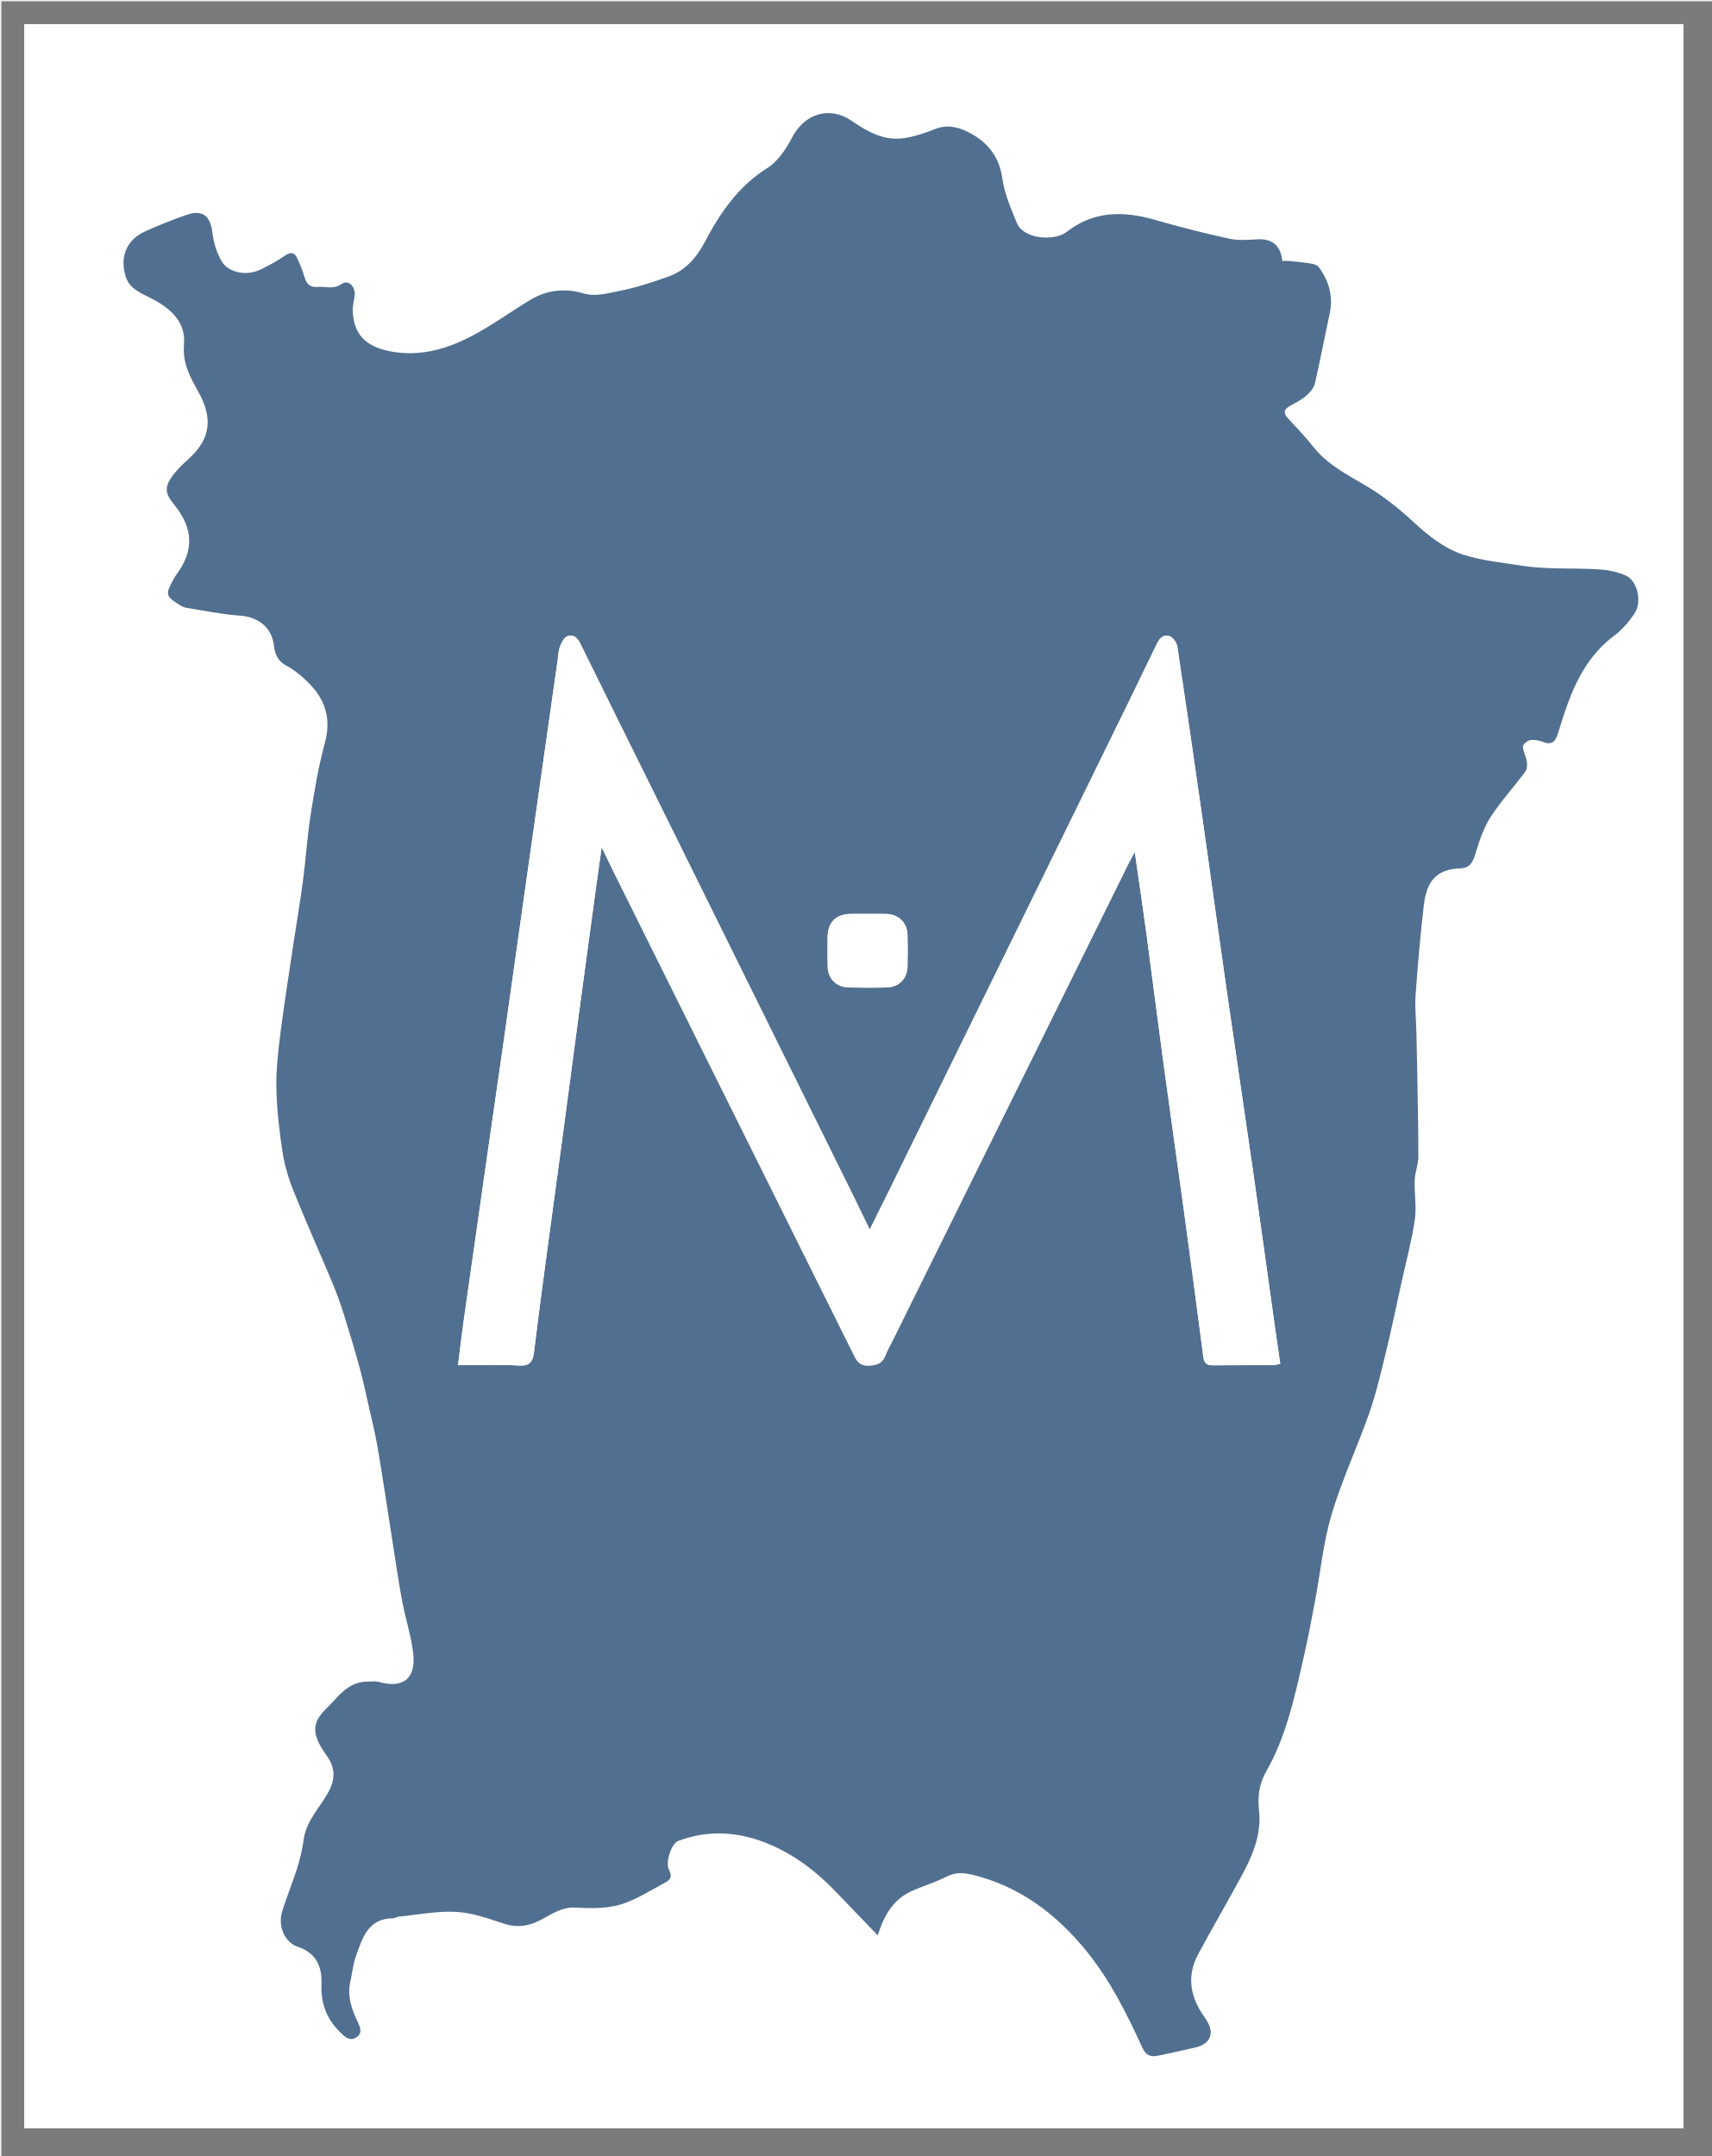
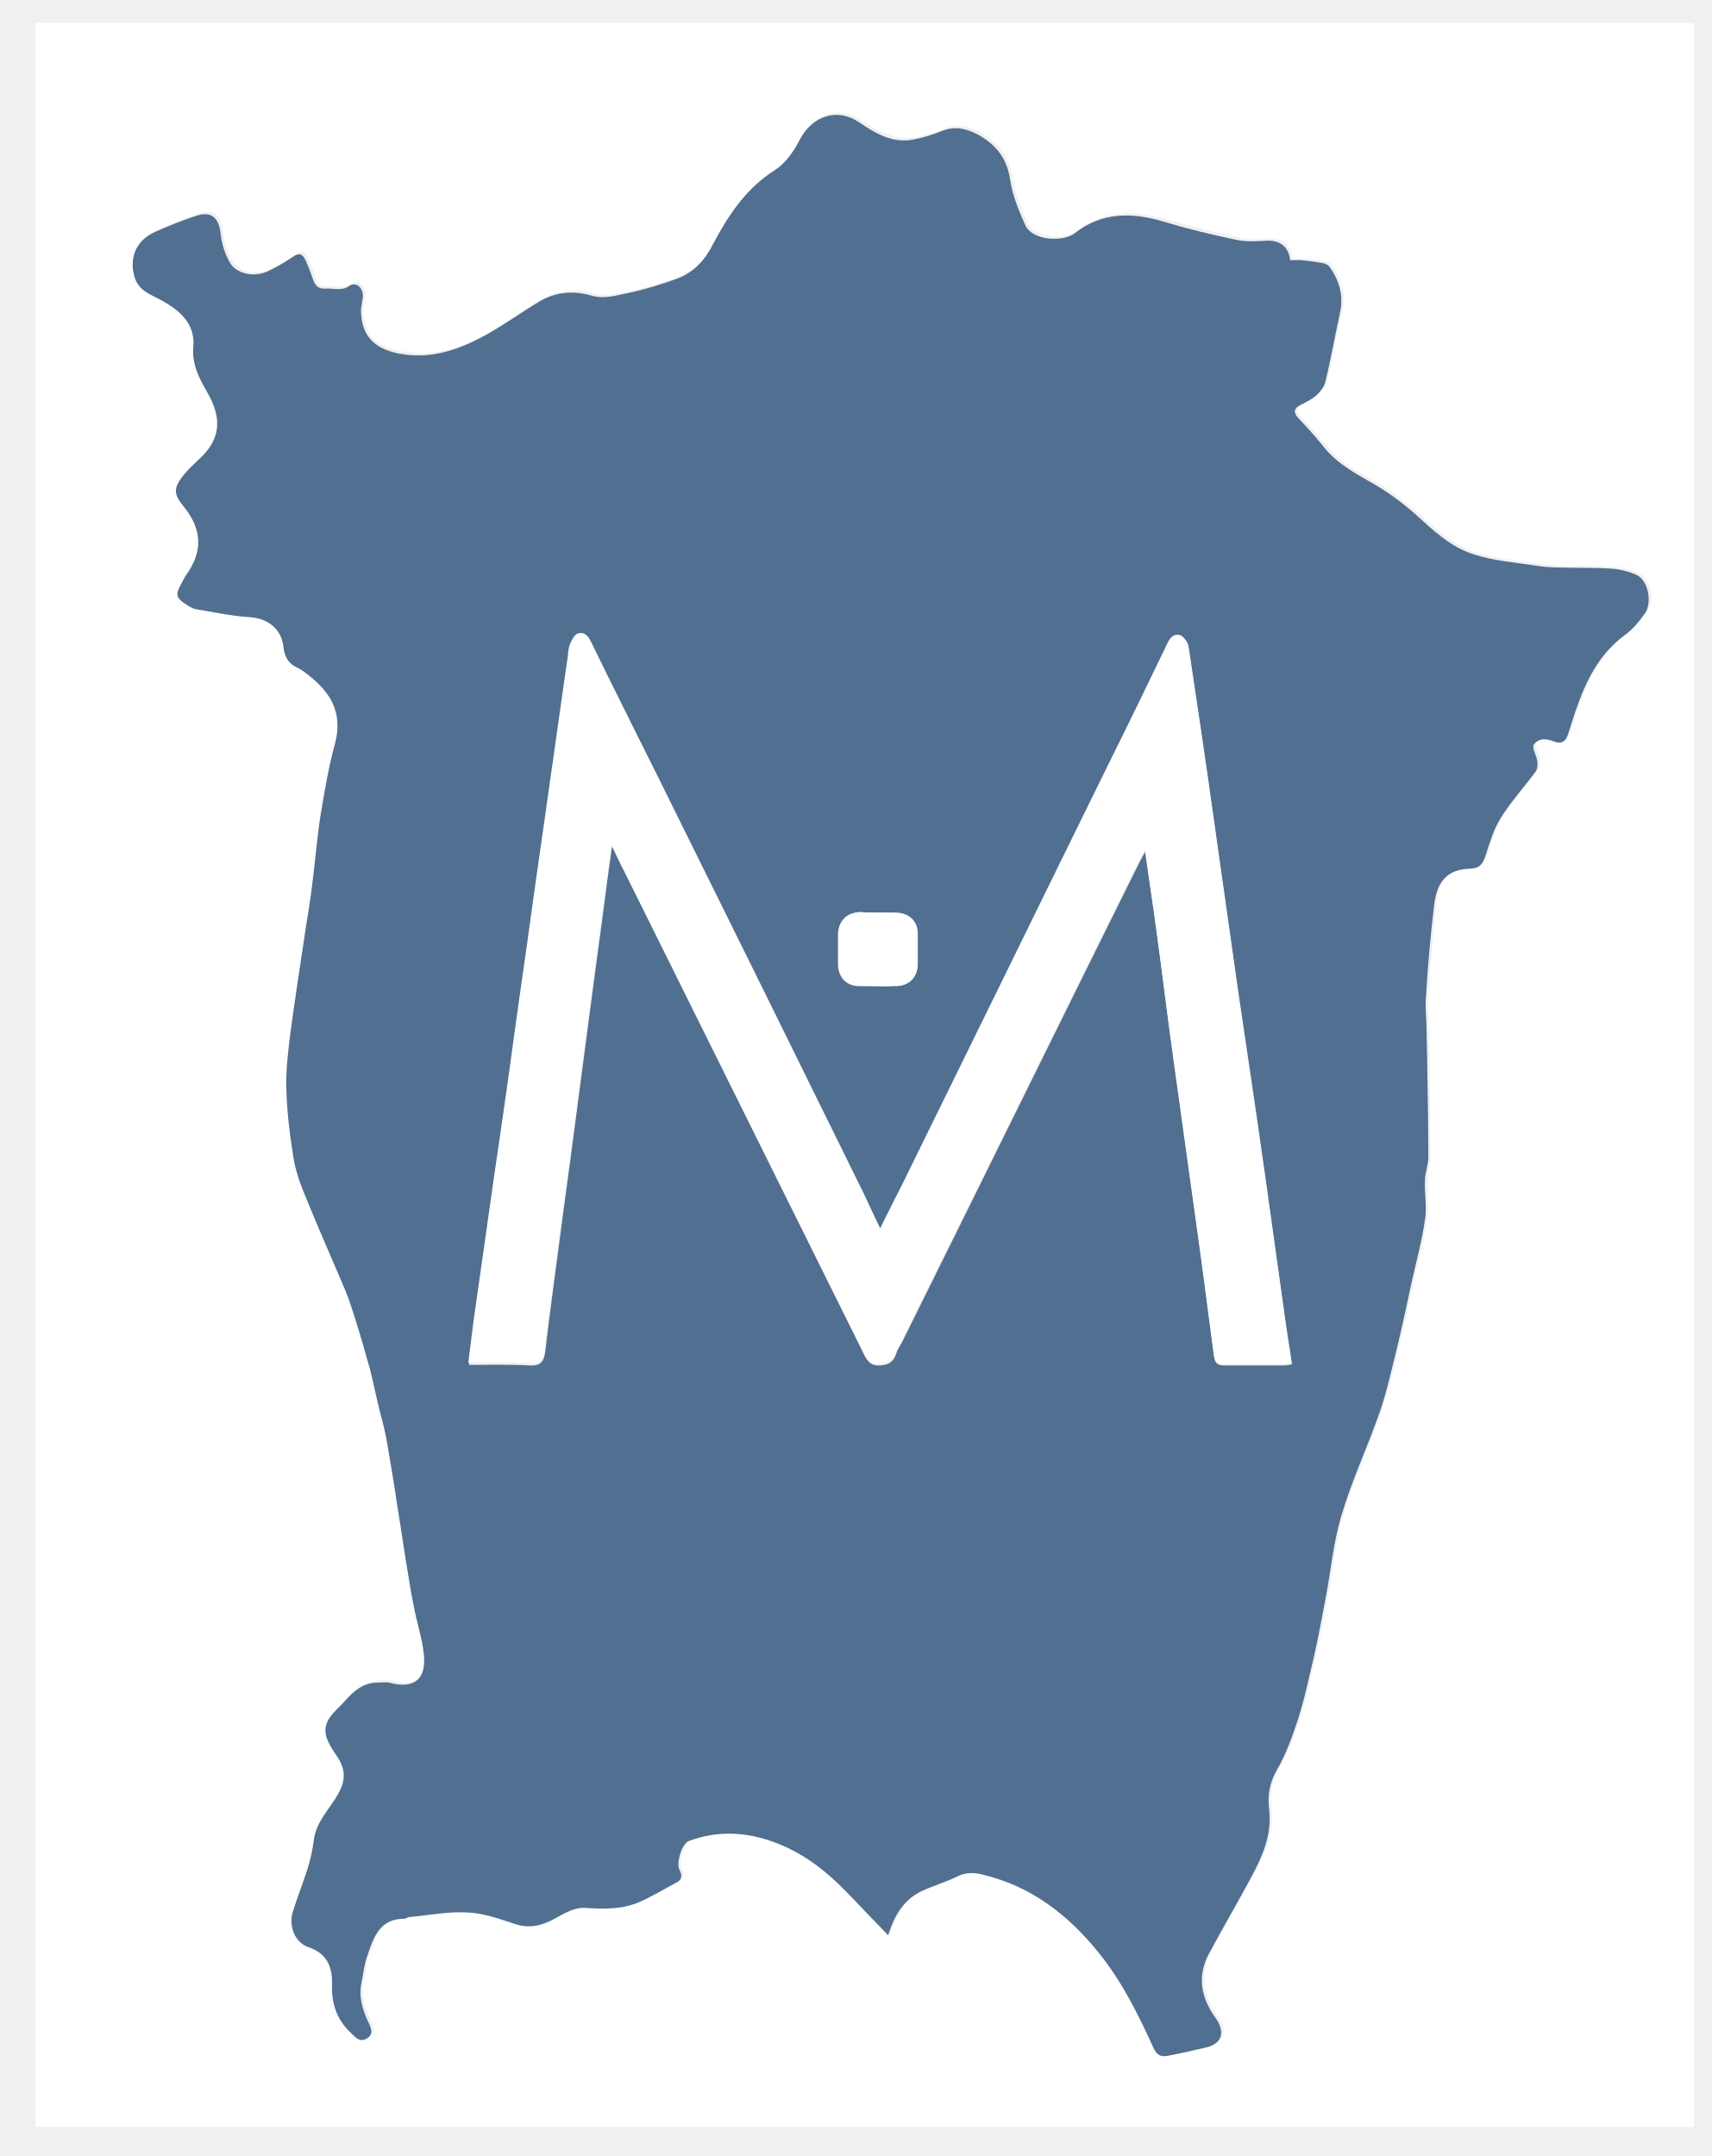
- <svg xmlns="http://www.w3.org/2000/svg" version="1.1" id="Layer_1" x="0px" y="0px" width="300px" height="377.977px" viewBox="147.64 231.957 300 377.977" enable-background="new 147.64 231.957 300 377.977" xml:space="preserve">
+ <svg xmlns="http://www.w3.org/2000/svg" version="1.1" id="Layer_1" x="0px" y="0px" viewBox="0 -89 300 378" style="enable-background:new 0 -89 300 378;" xml:space="preserve">
+   <style type="text/css">
+ 	.st0{display:none;fill:#7B7B7B;}
+ 	.st1{fill:#FFFFFF;}
+ 	.st2{fill:#516F90;}
+ </style>
  <g>
-     <path fill="#7B7B7B" d="M147.885,610.153c0-125.967,0-251.98,0-377.977c100.01,0,200.005,0,300,0c0,125.977,0,251.94,0,377.977   C347.881,610.153,247.875,610.153,147.885,610.153z M442.745,236.193c-96.984,0-193.857,0-290.843,0c0,123,0,245.893,0,368.896   c96.982,0,193.854,0,290.843,0C442.745,482.089,442.745,359.198,442.745,236.193z" />
-     <path fill="#FFFFFF" d="M442.745,236.193c0,123.006,0,245.896,0,368.896c-96.989,0-193.863,0-290.843,0   c0-123.003,0-245.896,0-368.896C248.888,236.193,345.761,236.193,442.745,236.193z M372.417,277.711   c0.011,0.117,0.001-0.106-0.029-0.325c-0.336-2.428-1.775-3.567-4.198-3.47c-1.651,0.066-3.37,0.258-4.955-0.088   c-4.427-0.966-8.83-2.069-13.18-3.33c-5.512-1.599-10.732-1.558-15.446,2.144c-2.045,1.607-7.5,1.302-8.682-1.539   c-1.055-2.538-2.191-5.154-2.565-7.836c-0.498-3.607-2.344-6.082-5.261-7.753c-1.928-1.107-4.113-1.879-6.514-0.933   c-1.746,0.69-3.568,1.319-5.412,1.597c-3.515,0.532-6.42-1.087-9.213-3.018c-3.908-2.699-8.325-1.255-10.489,2.958   c-1.032,2.013-2.497,4.163-4.345,5.329c-5.085,3.207-8.249,7.845-10.932,12.956c-1.458,2.777-3.431,5.009-6.413,6.063   c-2.815,0.996-5.68,1.957-8.601,2.51c-2.049,0.389-4.073,1.073-6.375,0.395c-3.047-0.898-6.248-0.584-9.081,1.106   c-3.006,1.794-5.861,3.845-8.897,5.583c-4.98,2.85-10.19,4.676-16.117,3.423c-3.958-0.838-6.053-2.93-6.232-6.952   c-0.041-0.893,0.211-1.798,0.338-2.697c0.221-1.574-1.092-2.918-2.256-2.097c-1.457,1.027-2.808,0.406-4.212,0.529   c-1.434,0.126-1.975-0.564-2.334-1.776c-0.333-1.115-0.775-2.204-1.261-3.26c-0.445-0.967-1.083-1.163-2.067-0.494   c-1.316,0.892-2.721,1.672-4.146,2.385c-2.966,1.485-5.945,0.395-6.938-1.207c-0.922-1.488-1.507-3.334-1.711-5.085   c-0.347-3.011-1.692-4.183-4.539-3.194c-2.491,0.866-4.956,1.835-7.349,2.939c-3.192,1.472-4.35,4.43-3.349,7.779   c0.697,2.337,2.764,2.996,4.586,3.952c3.293,1.73,6.009,4.056,5.667,8.074c-0.274,3.22,1.014,5.598,2.485,8.221   c2.5,4.459,2.354,8.137-1.604,11.744c-0.727,0.664-1.459,1.334-2.107,2.075c-2.536,2.908-2.116,4.017-0.453,6.077   c3.327,4.123,3.458,8.004,0.341,12.216c-0.29,0.393-0.512,0.84-0.749,1.271c-1.129,2.054-1.01,2.564,0.962,3.818   c0.463,0.296,0.967,0.626,1.492,0.711c3.139,0.514,6.274,1.152,9.436,1.378c3.23,0.23,5.624,2.097,5.966,5.306   c0.17,1.603,0.824,2.795,2.285,3.534c0.548,0.277,1.067,0.628,1.552,1.003c3.936,3.031,6.68,6.651,5.075,12.53   c-1.11,4.063-1.813,8.25-2.466,12.417c-0.604,3.857-0.848,7.769-1.356,11.642c-0.477,3.637-1.106,7.253-1.646,10.883   c-0.784,5.26-1.625,10.513-2.295,15.787c-0.406,3.207-0.791,6.454-0.729,9.674c0.074,3.723,0.5,7.46,1.062,11.149   c0.355,2.337,1.037,4.677,1.921,6.876c2.191,5.466,4.606,10.839,6.878,16.272c0.754,1.803,1.414,3.655,1.998,5.52   c0.988,3.149,1.938,6.313,2.801,9.499c0.653,2.41,1.154,4.862,1.709,7.298c0.435,1.911,0.916,3.817,1.256,5.748   c0.615,3.477,1.146,6.97,1.694,10.458c0.567,3.604,1.099,7.216,1.669,10.818c0.363,2.294,0.714,4.594,1.168,6.869   c0.574,2.873,1.482,5.698,1.825,8.593c0.53,4.514-1.773,6.279-6.094,5.049c-0.609-0.173-1.309-0.036-1.968-0.036   c-2.532-0.002-4.281,1.59-5.755,3.266c-1.546,1.757-3.989,3.288-3.199,6.218c0.322,1.185,1.022,2.315,1.751,3.328   c1.57,2.183,1.721,4.112,0.435,6.493c-1.503,2.781-3.93,5.064-4.372,8.429c-0.223,1.69-0.634,3.373-1.144,4.997   c-0.809,2.572-1.865,5.066-2.642,7.645c-0.744,2.472,0.443,5.345,2.802,6.127c3.283,1.091,4.218,3.579,4.112,6.462   c-0.128,3.448,0.89,6.219,3.352,8.563c0.794,0.752,1.525,1.561,2.695,0.864c1.141-0.678,0.798-1.688,0.357-2.606   c-1.107-2.306-1.946-4.639-1.337-7.262c0.329-1.425,0.445-2.919,0.935-4.284c1.156-3.234,2.108-6.771,6.626-6.763   c0.291,0,0.576-0.249,0.874-0.278c3.356-0.329,6.735-1.017,10.066-0.843c2.814,0.148,5.627,1.144,8.343,2.052   c2.641,0.88,4.847,0.36,7.167-0.984c1.554-0.902,3.419-1.894,5.098-1.816c3.202,0.146,6.365,0.274,9.338-0.911   c2.405-0.954,4.645-2.342,6.928-3.591c0.93-0.509,0.932-1.234,0.448-2.181c-0.646-1.262,0.468-4.544,1.6-4.977   c5.243-2.007,10.509-1.668,15.589,0.381c4.611,1.86,8.561,4.834,12.016,8.431c2.408,2.506,4.818,5.009,7.417,7.711   c1.083-3.448,2.672-6.199,5.761-7.667c2.051-0.974,4.285-1.571,6.291-2.616c1.569-0.818,3.095-0.691,4.596-0.322   c8.284,2.024,14.724,6.931,19.978,13.414c4.121,5.085,7.047,10.938,9.752,16.87c0.636,1.396,1.476,1.689,2.744,1.429   c2.145-0.438,4.28-0.932,6.418-1.405c2.95-0.653,3.634-2.736,1.839-5.204c-2.529-3.475-3.347-7.23-1.201-11.202   c2.423-4.486,4.978-8.905,7.426-13.383c2.021-3.696,3.721-7.478,3.229-11.887c-0.269-2.402,0.027-4.628,1.33-6.885   c1.585-2.743,2.756-5.782,3.709-8.82c1.176-3.743,2.002-7.604,2.875-11.436c0.721-3.16,1.32-6.35,1.919-9.533   c0.951-5.051,1.434-10.237,2.893-15.132c1.798-6.044,4.512-11.809,6.602-17.771c1.21-3.452,2.042-7.047,2.909-10.609   c1.009-4.152,1.872-8.337,2.791-12.511c0.791-3.587,1.76-7.149,2.289-10.776c0.326-2.258-0.109-4.615-0.026-6.921   c0.05-1.384,0.643-2.755,0.643-4.131c-0.001-5.554-0.136-11.107-0.228-16.662c-0.03-1.771-0.073-3.543-0.117-5.314   c-0.053-2.138-0.286-4.288-0.134-6.412c0.373-5.237,0.833-10.473,1.434-15.688c0.491-4.25,2.246-6.338,6.363-6.475   c1.727-0.058,2.209-1.031,2.661-2.483c0.678-2.192,1.38-4.475,2.601-6.38c1.817-2.834,4.127-5.348,6.144-8.06   c0.327-0.439,0.384-1.217,0.297-1.797c-0.135-0.903-0.664-1.769-0.687-2.658c-0.01-0.38,0.794-1.034,1.299-1.112   c0.726-0.113,1.567,0.058,2.269,0.337c1.404,0.561,2.085-0.022,2.494-1.282c0.588-1.814,1.134-3.642,1.786-5.431   c1.721-4.694,4.086-8.92,8.237-11.994c1.351-0.999,2.493-2.382,3.455-3.78c1.382-2.005,0.569-5.745-1.461-6.665   c-1.37-0.621-2.938-0.977-4.442-1.085c-2.916-0.21-5.849-0.126-8.771-0.234c-1.644-0.061-3.297-0.163-4.918-0.416   c-3.367-0.525-6.811-0.864-10.053-1.838c-3.625-1.091-6.558-3.489-9.355-6.091c-2.5-2.321-5.258-4.457-8.19-6.19   c-3.237-1.917-6.563-3.589-8.981-6.61c-1.414-1.764-2.966-3.424-4.516-5.076c-0.937-1.001-0.771-1.654,0.39-2.276   c0.961-0.516,1.956-1.033,2.771-1.742c0.651-0.569,1.331-1.358,1.518-2.162c0.947-4.054,1.704-8.152,2.59-12.22   c0.653-3.004-0.116-5.66-1.848-8.086c-0.253-0.354-0.813-0.598-1.269-0.675c-1.293-0.221-2.605-0.337-3.913-0.472   C373.325,277.678,372.945,277.711,372.417,277.711z" />
-     <path fill="#516F90" d="M372.417,277.711c0.527,0,0.908-0.033,1.282,0.005c1.307,0.137,2.62,0.252,3.913,0.472   c0.455,0.077,1.016,0.321,1.269,0.675c1.73,2.426,2.501,5.082,1.847,8.086c-0.885,4.068-1.643,8.167-2.589,12.22   c-0.188,0.804-0.867,1.593-1.518,2.162c-0.814,0.709-1.811,1.226-2.771,1.742c-1.161,0.621-1.327,1.275-0.39,2.276   c1.551,1.652,3.102,3.312,4.516,5.076c2.419,3.021,5.744,4.692,8.981,6.61c2.932,1.733,5.69,3.869,8.19,6.189   c2.799,2.603,5.73,5,9.355,6.091c3.242,0.974,6.686,1.313,10.053,1.838c1.621,0.253,3.274,0.355,4.916,0.416   c2.925,0.108,5.857,0.024,8.772,0.234c1.506,0.108,3.073,0.464,4.444,1.085c2.029,0.919,2.842,4.66,1.46,6.665   c-0.963,1.397-2.104,2.781-3.455,3.779c-4.153,3.074-6.519,7.3-8.237,11.994c-0.652,1.789-1.198,3.617-1.786,5.431   c-0.408,1.26-1.09,1.843-2.494,1.282c-0.701-0.279-1.543-0.45-2.269-0.337c-0.504,0.078-1.308,0.733-1.299,1.112   c0.021,0.89,0.552,1.755,0.687,2.658c0.087,0.581,0.03,1.357-0.297,1.797c-2.018,2.71-4.327,5.226-6.144,8.06   c-1.221,1.905-1.923,4.188-2.601,6.38c-0.451,1.453-0.935,2.425-2.661,2.483c-4.118,0.138-5.873,2.226-6.363,6.476   c-0.602,5.216-1.06,10.45-1.434,15.688c-0.152,2.122,0.081,4.273,0.134,6.412c0.044,1.77,0.087,3.542,0.117,5.314   c0.092,5.554,0.227,11.109,0.228,16.661c0,1.378-0.593,2.749-0.643,4.133c-0.083,2.306,0.354,4.663,0.025,6.921   c-0.53,3.625-1.498,7.188-2.288,10.776c-0.919,4.17-1.781,8.358-2.791,12.509c-0.867,3.563-1.699,7.157-2.909,10.609   c-2.089,5.965-4.804,11.727-6.603,17.771c-1.458,4.896-1.941,10.081-2.892,15.134c-0.599,3.184-1.198,6.373-1.919,9.531   c-0.873,3.831-1.698,7.69-2.875,11.438c-0.954,3.036-2.124,6.075-3.709,8.82c-1.303,2.257-1.599,4.482-1.33,6.883   c0.492,4.408-1.208,8.189-3.229,11.889c-2.448,4.478-5.002,8.895-7.425,13.383c-2.146,3.972-1.328,7.726,1.201,11.202   c1.795,2.466,1.111,4.551-1.839,5.202c-2.138,0.474-4.273,0.967-6.418,1.405c-1.268,0.261-2.108-0.031-2.744-1.427   c-2.705-5.933-5.631-11.785-9.752-16.872c-5.254-6.481-11.694-11.39-19.978-13.414c-1.501-0.367-3.025-0.494-4.596,0.322   c-2.006,1.047-4.24,1.645-6.291,2.616c-3.09,1.47-4.679,4.219-5.761,7.667c-2.599-2.7-5.009-5.203-7.417-7.711   c-3.454-3.597-7.404-6.568-12.015-8.431c-5.081-2.049-10.347-2.386-15.589-0.381c-1.132,0.435-2.246,3.713-1.6,4.979   c0.484,0.946,0.483,1.672-0.448,2.181c-2.284,1.249-4.522,2.635-6.928,3.591c-2.973,1.184-6.136,1.055-9.338,0.908   c-1.679-0.074-3.544,0.915-5.099,1.817c-2.319,1.347-4.526,1.866-7.167,0.984c-2.716-0.908-5.529-1.903-8.343-2.05   c-3.331-0.176-6.709,0.512-10.066,0.843c-0.299,0.027-0.583,0.278-0.874,0.278c-4.518-0.008-5.47,3.528-6.626,6.763   c-0.489,1.363-0.605,2.859-0.934,4.284c-0.607,2.623,0.231,4.956,1.337,7.26c0.441,0.921,0.784,1.929-0.357,2.608   c-1.17,0.696-1.901-0.112-2.695-0.866c-2.462-2.344-3.479-5.112-3.352-8.563c0.106-2.883-0.829-5.371-4.112-6.46   c-2.357-0.784-3.544-3.655-2.802-6.129c0.777-2.578,1.833-5.072,2.642-7.643c0.51-1.626,0.921-3.309,1.144-4.999   c0.442-3.362,2.869-5.647,4.372-8.429c1.286-2.379,1.135-4.311-0.435-6.491c-0.729-1.013-1.43-2.146-1.751-3.328   c-0.79-2.93,1.652-4.463,3.199-6.22c1.475-1.674,3.224-3.268,5.755-3.264c0.659,0,1.358-0.137,1.968,0.036   c4.319,1.229,6.623-0.535,6.094-5.049c-0.342-2.896-1.25-5.72-1.824-8.595c-0.454-2.275-0.806-4.573-1.168-6.867   c-0.57-3.604-1.102-7.214-1.669-10.82c-0.548-3.488-1.08-6.981-1.694-10.458c-0.34-1.929-0.821-3.835-1.256-5.748   c-0.556-2.436-1.056-4.888-1.709-7.298c-0.862-3.186-1.813-6.35-2.801-9.497c-0.584-1.866-1.244-3.717-1.998-5.52   c-2.272-5.434-4.688-10.807-6.879-16.272c-0.884-2.201-1.566-4.541-1.92-6.878c-0.562-3.689-0.988-7.425-1.062-11.147   c-0.062-3.221,0.324-6.468,0.73-9.675c0.67-5.276,1.511-10.529,2.294-15.787c0.541-3.63,1.169-7.247,1.646-10.884   c0.509-3.873,0.751-7.785,1.356-11.641c0.653-4.168,1.356-8.355,2.466-12.417c1.604-5.878-1.14-9.498-5.076-12.53   c-0.486-0.375-1.003-0.727-1.552-1.003c-1.461-0.74-2.115-1.933-2.286-3.534c-0.342-3.208-2.735-5.075-5.965-5.306   c-3.163-0.226-6.298-0.863-9.437-1.377c-0.524-0.085-1.028-0.417-1.492-0.712c-1.972-1.253-2.093-1.763-0.962-3.817   c0.236-0.431,0.459-0.877,0.749-1.271c3.118-4.212,2.986-8.094-0.341-12.217c-1.662-2.059-2.082-3.168,0.453-6.076   c0.647-0.741,1.38-1.411,2.107-2.075c3.958-3.607,4.103-7.285,1.604-11.744c-1.471-2.625-2.76-5.001-2.485-8.221   c0.342-4.019-2.373-6.344-5.667-8.074c-1.822-0.957-3.89-1.614-4.586-3.952c-1-3.348,0.157-6.307,3.349-7.778   c2.394-1.105,4.858-2.074,7.349-2.939c2.847-0.989,4.192,0.183,4.539,3.193c0.203,1.751,0.79,3.598,1.711,5.085   c0.994,1.603,3.971,2.693,6.937,1.208c1.425-0.713,2.829-1.494,4.146-2.385c0.984-0.667,1.623-0.472,2.067,0.494   c0.486,1.056,0.928,2.146,1.261,3.26c0.361,1.212,0.9,1.902,2.334,1.776c1.404-0.123,2.756,0.499,4.212-0.529   c1.164-0.82,2.477,0.522,2.255,2.097c-0.126,0.898-0.378,1.805-0.337,2.697c0.179,4.022,2.274,6.114,6.232,6.952   c5.928,1.253,11.138-0.573,16.118-3.423c3.037-1.738,5.891-3.788,8.897-5.583c2.833-1.69,6.033-2.006,9.081-1.106   c2.302,0.679,4.326-0.005,6.375-0.394c2.921-0.554,5.787-1.514,8.601-2.51c2.982-1.053,4.955-3.286,6.413-6.063   c2.683-5.111,5.846-9.751,10.932-12.957c1.848-1.166,3.313-3.316,4.345-5.329c2.163-4.214,6.581-5.658,10.489-2.958   c2.793,1.931,5.699,3.55,9.213,3.018c1.845-0.278,3.666-0.908,5.412-1.597c2.4-0.945,4.586-0.173,6.514,0.933   c2.917,1.672,4.763,4.146,5.261,7.753c0.374,2.683,1.511,5.299,2.565,7.837c1.182,2.84,6.637,3.146,8.682,1.539   c4.714-3.701,9.935-3.743,15.447-2.145c4.349,1.26,8.751,2.364,13.179,3.33c1.584,0.346,3.304,0.154,4.956,0.088   c2.421-0.098,3.861,1.042,4.197,3.469C372.418,277.604,372.428,277.828,372.417,277.711z M300.104,447.508   c-1.068-2.193-1.996-4.126-2.946-6.047c-11.979-24.235-23.959-48.469-35.941-72.704c-3.958-8.002-7.94-15.993-11.865-24.012   c-0.522-1.065-1.3-1.658-2.306-1.224c-0.589,0.255-1.003,1.166-1.267,1.867c-0.276,0.731-0.284,1.564-0.395,2.355   c-1.064,7.477-2.127,14.954-3.188,22.432c-1.036,7.293-2.07,14.588-3.102,21.882c-1.039,7.354-2.063,14.709-3.109,22.063   c-1.171,8.21-2.366,16.414-3.541,24.62c-1.208,8.446-2.418,16.896-3.608,25.342c-0.329,2.332-0.588,4.676-0.908,7.222   c3.782,0,7.23-0.146,10.661,0.057c2.029,0.118,2.475-0.764,2.681-2.48c0.714-5.973,1.523-11.938,2.321-17.899   c0.935-6.999,1.901-13.992,2.839-20.989c0.913-6.817,1.797-13.634,2.71-20.451c0.937-6.996,1.892-13.992,2.843-20.988   c0.346-2.544,0.709-5.086,1.126-8.066c0.843,1.739,1.447,3.016,2.076,4.28c14.013,28.182,28.032,56.362,42.032,84.551   c0.568,1.139,0.993,2.077,2.623,2.055c1.585-0.023,2.56-0.455,3.085-1.955c0.242-0.693,0.645-1.331,0.973-1.992   c13.867-28.041,27.733-56.083,41.603-84.123c0.273-0.555,0.586-1.092,1.063-1.971c0.713,4.978,1.388,9.465,1.991,13.962   c1.049,7.788,2.025,15.588,3.079,23.376c1.172,8.639,2.417,17.268,3.592,25.905c1.151,8.457,2.269,16.918,3.371,25.381   c0.147,1.118,0.744,1.377,1.759,1.365c3.453-0.04,6.905-0.01,10.359-0.026c0.402-0.002,0.804-0.137,1.355-0.238   c-0.329-2.292-0.651-4.469-0.959-6.65c-1.271-9.057-2.515-18.118-3.815-27.171c-1.536-10.698-3.144-21.386-4.68-32.084   c-1.422-9.905-2.772-19.821-4.186-29.727c-1.432-10.027-2.885-20.051-4.4-30.065c-0.103-0.685-0.695-1.589-1.291-1.839   c-1.025-0.432-1.773,0.205-2.282,1.263c-3.203,6.659-6.457,13.292-9.709,19.927c-12.359,25.213-24.724,50.424-37.089,75.631   C302.531,442.648,301.378,444.944,300.104,447.508z M299.662,392.172c-0.986,0-1.971-0.014-2.955,0.003   c-2.524,0.044-3.96,1.489-3.989,4.029c-0.019,1.724-0.036,3.448,0.007,5.17c0.055,2.194,1.528,3.659,3.744,3.702   c2.215,0.043,4.433,0.052,6.646-0.005c2.096-0.056,3.556-1.541,3.61-3.644c0.051-1.847,0.046-3.694,0.004-5.54   c-0.052-2.188-1.534-3.64-3.743-3.709C301.879,392.146,300.769,392.173,299.662,392.172z" />
-     <path fill="#FFFFFF" d="M300.104,447.508c1.274-2.564,2.427-4.86,3.559-7.168c12.365-25.208,24.729-50.418,37.089-75.632   c3.252-6.634,6.506-13.268,9.709-19.927c0.509-1.058,1.257-1.695,2.282-1.263c0.596,0.25,1.188,1.155,1.292,1.839   c1.516,10.014,2.969,20.039,4.399,30.065c1.413,9.906,2.764,19.821,4.186,29.726c1.536,10.698,3.144,21.386,4.68,32.084   c1.301,9.053,2.545,18.114,3.815,27.173c0.308,2.18,0.629,4.358,0.96,6.65c-0.553,0.102-0.955,0.236-1.356,0.236   c-3.454,0.019-6.906-0.012-10.359,0.028c-1.015,0.012-1.611-0.247-1.759-1.367c-1.102-8.463-2.22-16.922-3.37-25.379   c-1.177-8.637-2.421-17.266-3.592-25.906c-1.055-7.788-2.031-15.588-3.078-23.376c-0.606-4.497-1.28-8.985-1.993-13.963   c-0.478,0.88-0.79,1.417-1.063,1.971c-13.87,28.04-27.736,56.083-41.603,84.123c-0.328,0.663-0.729,1.301-0.973,1.992   c-0.524,1.5-1.5,1.934-3.085,1.955c-1.63,0.024-2.054-0.914-2.622-2.053c-14.001-28.191-28.02-56.37-42.033-84.552   c-0.629-1.265-1.233-2.542-2.076-4.28c-0.416,2.979-0.781,5.522-1.126,8.066c-0.952,6.996-1.906,13.992-2.843,20.988   c-0.913,6.817-1.797,13.635-2.71,20.449c-0.938,6.998-1.904,13.991-2.839,20.99c-0.798,5.964-1.606,11.927-2.322,17.899   c-0.205,1.717-0.652,2.601-2.681,2.48c-3.428-0.201-6.879-0.057-10.661-0.057c0.32-2.544,0.58-4.888,0.908-7.22   c1.191-8.448,2.399-16.897,3.608-25.342c1.177-8.208,2.372-16.412,3.541-24.621c1.048-7.353,2.071-14.709,3.11-22.063   c1.03-7.294,2.065-14.589,3.101-21.882c1.062-7.478,2.124-14.956,3.189-22.432c0.11-0.791,0.119-1.625,0.394-2.355   c0.264-0.701,0.678-1.611,1.267-1.866c1.006-0.433,1.784,0.159,2.306,1.224c3.925,8.019,7.908,16.01,11.865,24.012   c11.981,24.234,23.962,48.469,35.941,72.705C298.108,443.384,299.035,445.315,300.104,447.508z" />
-     <path fill="#FFFFFF" d="M299.662,392.173c1.106,0,2.217-0.026,3.323,0.006c2.209,0.069,3.692,1.521,3.743,3.709   c0.041,1.845,0.047,3.693-0.004,5.541c-0.055,2.102-1.515,3.587-3.61,3.643c-2.214,0.057-4.431,0.048-6.646,0.005   c-2.216-0.043-3.689-1.508-3.744-3.702c-0.043-1.722-0.026-3.446-0.007-5.17c0.029-2.541,1.464-3.983,3.989-4.029   C297.692,392.158,298.676,392.172,299.662,392.173z" />
+     <path class="st0" d="M2.1,289c0-126,0-252,0-378c100,0,200,0,300,0c0,126,0,251.9,0,378C202.1,289,102.1,289,2.1,289z M297-85   c-97,0-193.9,0-290.8,0c0,123,0,245.9,0,368.9c97,0,193.9,0,290.8,0C297,160.9,297,38,297-85z" />
+     <path class="st1" d="M297-85c0,123,0,245.9,0,368.9c-97,0-193.9,0-290.8,0c0-123,0-245.9,0-368.9C103.1-85,200-85,297-85z    M226.6-43.4c0,0.1,0-0.1,0-0.3c-0.3-2.4-1.8-3.6-4.2-3.5c-1.7,0.1-3.4,0.3-5-0.1c-4.4-1-8.8-2.1-13.2-3.3   c-5.5-1.6-10.7-1.6-15.4,2.1c-2,1.6-7.5,1.3-8.7-1.5c-1.1-2.5-2.2-5.2-2.6-7.8c-0.5-3.6-2.3-6.1-5.3-7.8c-1.9-1.1-4.1-1.9-6.5-0.9   c-1.7,0.7-3.6,1.3-5.4,1.6c-3.5,0.5-6.4-1.1-9.2-3c-3.9-2.7-8.3-1.3-10.5,3c-1,2-2.5,4.2-4.3,5.3c-5.1,3.2-8.2,7.8-10.9,13   c-1.5,2.8-3.4,5-6.4,6.1c-2.8,1-5.7,2-8.6,2.5c-2,0.4-4.1,1.1-6.4,0.4c-3-0.9-6.2-0.6-9.1,1.1c-3,1.8-5.9,3.8-8.9,5.6   c-5,2.9-10.2,4.7-16.1,3.4c-4-0.8-6.1-2.9-6.2-7c0-0.9,0.2-1.8,0.3-2.7c0.2-1.6-1.1-2.9-2.3-2.1c-1.5,1-2.8,0.4-4.2,0.5   c-1.4,0.1-2-0.6-2.3-1.8c-0.3-1.1-0.8-2.2-1.3-3.3c-0.4-1-1.1-1.2-2.1-0.5c-1.3,0.9-2.7,1.7-4.1,2.4c-3,1.5-5.9,0.4-6.9-1.2   c-0.9-1.5-1.5-3.3-1.7-5.1c-0.3-3-1.7-4.2-4.5-3.2c-2.5,0.9-5,1.8-7.3,2.9c-3.2,1.5-4.4,4.4-3.3,7.8c0.7,2.3,2.8,3,4.6,4   c3.3,1.7,6,4.1,5.7,8.1c-0.3,3.2,1,5.6,2.5,8.2c2.5,4.5,2.4,8.1-1.6,11.7c-0.7,0.7-1.5,1.3-2.1,2.1c-2.5,2.9-2.1,4-0.5,6.1   c3.3,4.1,3.5,8,0.3,12.2c-0.3,0.4-0.5,0.8-0.7,1.3c-1.1,2.1-1,2.6,1,3.8c0.5,0.3,1,0.6,1.5,0.7c3.1,0.5,6.3,1.2,9.4,1.4   c3.2,0.2,5.6,2.1,6,5.3c0.2,1.6,0.8,2.8,2.3,3.5c0.5,0.3,1.1,0.6,1.6,1c3.9,3,6.7,6.7,5.1,12.5c-1.1,4.1-1.8,8.3-2.5,12.4   c-0.6,3.9-0.8,7.8-1.4,11.6c-0.5,3.6-1.1,7.3-1.6,10.9c-0.8,5.3-1.6,10.5-2.3,15.8c-0.4,3.2-0.8,6.5-0.7,9.7   c0.1,3.7,0.5,7.5,1.1,11.1c0.4,2.3,1,4.7,1.9,6.9c2.2,5.5,4.6,10.8,6.9,16.3c0.8,1.8,1.4,3.7,2,5.5c1,3.1,1.9,6.3,2.8,9.5   c0.7,2.4,1.2,4.9,1.7,7.3c0.4,1.9,0.9,3.8,1.3,5.7c0.6,3.5,1.1,7,1.7,10.5c0.6,3.6,1.1,7.2,1.7,10.8c0.4,2.3,0.7,4.6,1.2,6.9   c0.6,2.9,1.5,5.7,1.8,8.6c0.5,4.5-1.8,6.3-6.1,5c-0.6-0.2-1.3,0-2,0c-2.5,0-4.3,1.6-5.8,3.3c-1.5,1.8-4,3.3-3.2,6.2   c0.3,1.2,1,2.3,1.8,3.3c1.6,2.2,1.7,4.1,0.4,6.5c-1.5,2.8-3.9,5.1-4.4,8.4c-0.2,1.7-0.6,3.4-1.1,5c-0.8,2.6-1.9,5.1-2.6,7.6   c-0.7,2.5,0.4,5.3,2.8,6.1c3.3,1.1,4.2,3.6,4.1,6.5c-0.1,3.4,0.9,6.2,3.4,8.6c0.8,0.8,1.5,1.6,2.7,0.9c1.1-0.7,0.8-1.7,0.4-2.6   c-1.1-2.3-1.9-4.6-1.3-7.3c0.3-1.4,0.4-2.9,0.9-4.3c1.2-3.2,2.1-6.8,6.6-6.8c0.3,0,0.6-0.2,0.9-0.3c3.4-0.3,6.7-1,10.1-0.8   c2.8,0.1,5.6,1.1,8.3,2.1c2.6,0.9,4.8,0.4,7.2-1c1.6-0.9,3.4-1.9,5.1-1.8c3.2,0.1,6.4,0.3,9.3-0.9c2.4-1,4.6-2.3,6.9-3.6   c0.9-0.5,0.9-1.2,0.4-2.2c-0.6-1.3,0.5-4.5,1.6-5c5.2-2,10.5-1.7,15.6,0.4c4.6,1.9,8.6,4.8,12,8.4c2.4,2.5,4.8,5,7.4,7.7   c1.1-3.4,2.7-6.2,5.8-7.7c2.1-1,4.3-1.6,6.3-2.6c1.6-0.8,3.1-0.7,4.6-0.3c8.3,2,14.7,6.9,20,13.4c4.1,5.1,7,10.9,9.8,16.9   c0.6,1.4,1.5,1.7,2.7,1.4c2.1-0.4,4.3-0.9,6.4-1.4c3-0.7,3.6-2.7,1.8-5.2c-2.5-3.5-3.3-7.2-1.2-11.2c2.4-4.5,5-8.9,7.4-13.4   c2-3.7,3.7-7.5,3.2-11.9c-0.3-2.4,0-4.6,1.3-6.9c1.6-2.7,2.8-5.8,3.7-8.8c1.2-3.7,2-7.6,2.9-11.4c0.7-3.2,1.3-6.3,1.9-9.5   c1-5.1,1.4-10.2,2.9-15.1c1.8-6,4.5-11.8,6.6-17.8c1.2-3.5,2-7,2.9-10.6c1-4.2,1.9-8.3,2.8-12.5c0.8-3.6,1.8-7.1,2.3-10.8   c0.3-2.3-0.1-4.6,0-6.9c0-1.4,0.6-2.8,0.6-4.1c0-5.6-0.1-11.1-0.2-16.7c0-1.8-0.1-3.5-0.1-5.3c-0.1-2.1-0.3-4.3-0.1-6.4   c0.4-5.2,0.8-10.5,1.4-15.7c0.5-4.3,2.2-6.3,6.4-6.5c1.7-0.1,2.2-1,2.7-2.5c0.7-2.2,1.4-4.5,2.6-6.4c1.8-2.8,4.1-5.3,6.1-8.1   c0.3-0.4,0.4-1.2,0.3-1.8c-0.1-0.9-0.7-1.8-0.7-2.7c0-0.4,0.8-1,1.3-1.1c0.7-0.1,1.6,0.1,2.3,0.3c1.4,0.6,2.1,0,2.5-1.3   c0.6-1.8,1.1-3.6,1.8-5.4c1.7-4.7,4.1-8.9,8.2-12c1.4-1,2.5-2.4,3.5-3.8c1.4-2,0.6-5.7-1.5-6.7c-1.4-0.6-2.9-1-4.4-1.1   c-2.9-0.2-5.8-0.1-8.8-0.2c-1.6-0.1-3.3-0.2-4.9-0.4c-3.4-0.5-6.8-0.9-10.1-1.8c-3.6-1.1-6.6-3.5-9.4-6.1c-2.5-2.3-5.3-4.5-8.2-6.2   c-3.2-1.9-6.6-3.6-9-6.6c-1.4-1.8-3-3.4-4.5-5.1c-0.9-1-0.8-1.7,0.4-2.3c1-0.5,2-1,2.8-1.7c0.7-0.6,1.3-1.4,1.5-2.2   c0.9-4.1,1.7-8.2,2.6-12.2c0.7-3-0.1-5.7-1.8-8.1c-0.3-0.4-0.8-0.6-1.3-0.7c-1.3-0.2-2.6-0.3-3.9-0.5   C227.6-43.5,227.2-43.4,226.6-43.4z" />
+     <path class="st2" d="M226.6-43.4c0.5,0,0.9,0,1.3,0c1.3,0.1,2.6,0.3,3.9,0.5c0.5,0.1,1,0.3,1.3,0.7c1.7,2.4,2.5,5.1,1.8,8.1   c-0.9,4.1-1.6,8.2-2.6,12.2c-0.2,0.8-0.9,1.6-1.5,2.2c-0.8,0.7-1.8,1.2-2.8,1.7c-1.2,0.6-1.3,1.3-0.4,2.3c1.6,1.7,3.1,3.3,4.5,5.1   c2.4,3,5.7,4.7,9,6.6c2.9,1.7,5.7,3.9,8.2,6.2c2.8,2.6,5.7,5,9.4,6.1c3.2,1,6.7,1.3,10.1,1.8c1.6,0.3,3.3,0.4,4.9,0.4   c2.9,0.1,5.9,0,8.8,0.2c1.5,0.1,3.1,0.5,4.4,1.1c2,0.9,2.8,4.7,1.5,6.7c-1,1.4-2.1,2.8-3.5,3.8c-4.2,3.1-6.5,7.3-8.2,12   c-0.7,1.8-1.2,3.6-1.8,5.4c-0.4,1.3-1.1,1.8-2.5,1.3c-0.7-0.3-1.5-0.5-2.3-0.3c-0.5,0.1-1.3,0.7-1.3,1.1c0,0.9,0.6,1.8,0.7,2.7   c0.1,0.6,0,1.4-0.3,1.8c-2,2.7-4.3,5.2-6.1,8.1c-1.2,1.9-1.9,4.2-2.6,6.4c-0.5,1.5-0.9,2.4-2.7,2.5c-4.1,0.1-5.9,2.2-6.4,6.5   c-0.6,5.2-1.1,10.5-1.4,15.7c-0.2,2.1,0.1,4.3,0.1,6.4c0,1.8,0.1,3.5,0.1,5.3c0.1,5.6,0.2,11.1,0.2,16.7c0,1.4-0.6,2.7-0.6,4.1   c-0.1,2.3,0.4,4.7,0,6.9c-0.5,3.6-1.5,7.2-2.3,10.8c-0.9,4.2-1.8,8.4-2.8,12.5c-0.9,3.6-1.7,7.2-2.9,10.6c-2.1,6-4.8,11.7-6.6,17.8   c-1.5,4.9-1.9,10.1-2.9,15.1c-0.6,3.2-1.2,6.4-1.9,9.5c-0.9,3.8-1.7,7.7-2.9,11.4c-1,3-2.1,6.1-3.7,8.8c-1.3,2.3-1.6,4.5-1.3,6.9   c0.5,4.4-1.2,8.2-3.2,11.9c-2.4,4.5-5,8.9-7.4,13.4c-2.1,4-1.3,7.7,1.2,11.2c1.8,2.5,1.1,4.6-1.8,5.2c-2.1,0.5-4.3,1-6.4,1.4   c-1.3,0.3-2.1,0-2.7-1.4c-2.7-5.9-5.6-11.8-9.8-16.9c-5.3-6.5-11.7-11.4-20-13.4c-1.5-0.4-3-0.5-4.6,0.3c-2,1-4.2,1.6-6.3,2.6   c-3.1,1.5-4.7,4.2-5.8,7.7c-2.6-2.7-5-5.2-7.4-7.7c-3.5-3.6-7.4-6.6-12-8.4c-5.1-2-10.3-2.4-15.6-0.4c-1.1,0.4-2.2,3.7-1.6,5   c0.5,0.9,0.5,1.7-0.4,2.2c-2.3,1.2-4.5,2.6-6.9,3.6c-3,1.2-6.1,1.1-9.3,0.9c-1.7-0.1-3.5,0.9-5.1,1.8c-2.3,1.3-4.5,1.9-7.2,1   c-2.7-0.9-5.5-1.9-8.3-2c-3.3-0.2-6.7,0.5-10.1,0.8c-0.3,0-0.6,0.3-0.9,0.3c-4.5,0-5.5,3.5-6.6,6.8c-0.5,1.4-0.6,2.9-0.9,4.3   c-0.6,2.6,0.2,5,1.3,7.3c0.4,0.9,0.8,1.9-0.4,2.6c-1.2,0.7-1.9-0.1-2.7-0.9c-2.5-2.3-3.5-5.1-3.4-8.6c0.1-2.9-0.8-5.4-4.1-6.5   c-2.4-0.8-3.5-3.7-2.8-6.1c0.8-2.6,1.8-5.1,2.6-7.6c0.5-1.6,0.9-3.3,1.1-5c0.4-3.4,2.9-5.6,4.4-8.4c1.3-2.4,1.1-4.3-0.4-6.5   c-0.7-1-1.4-2.1-1.8-3.3c-0.8-2.9,1.7-4.5,3.2-6.2c1.5-1.7,3.2-3.3,5.8-3.3c0.7,0,1.4-0.1,2,0c4.3,1.2,6.6-0.5,6.1-5   c-0.3-2.9-1.3-5.7-1.8-8.6c-0.5-2.3-0.8-4.6-1.2-6.9c-0.6-3.6-1.1-7.2-1.7-10.8c-0.5-3.5-1.1-7-1.7-10.5c-0.3-1.9-0.8-3.8-1.3-5.7   c-0.6-2.4-1.1-4.9-1.7-7.3c-0.9-3.2-1.8-6.4-2.8-9.5c-0.6-1.9-1.2-3.7-2-5.5c-2.3-5.4-4.7-10.8-6.9-16.3c-0.9-2.2-1.6-4.5-1.9-6.9   c-0.6-3.7-1-7.4-1.1-11.1c-0.1-3.2,0.3-6.5,0.7-9.7c0.7-5.3,1.5-10.5,2.3-15.8c0.5-3.6,1.2-7.2,1.6-10.9c0.5-3.9,0.8-7.8,1.4-11.6   c0.7-4.2,1.4-8.4,2.5-12.4c1.6-5.9-1.1-9.5-5.1-12.5c-0.5-0.4-1-0.7-1.6-1c-1.5-0.7-2.1-1.9-2.3-3.5c-0.3-3.2-2.7-5.1-6-5.3   c-3.2-0.2-6.3-0.9-9.4-1.4c-0.5-0.1-1-0.4-1.5-0.7c-2-1.3-2.1-1.8-1-3.8c0.2-0.4,0.5-0.9,0.7-1.3c3.1-4.2,3-8.1-0.3-12.2   c-1.7-2.1-2.1-3.2,0.5-6.1c0.6-0.7,1.4-1.4,2.1-2.1c4-3.6,4.1-7.3,1.6-11.7c-1.5-2.6-2.8-5-2.5-8.2c0.3-4-2.4-6.3-5.7-8.1   c-1.8-1-3.9-1.6-4.6-4c-1-3.3,0.2-6.3,3.3-7.8c2.4-1.1,4.9-2.1,7.3-2.9c2.8-1,4.2,0.2,4.5,3.2c0.2,1.8,0.8,3.6,1.7,5.1   c1,1.6,4,2.7,6.9,1.2c1.4-0.7,2.8-1.5,4.1-2.4c1-0.7,1.6-0.5,2.1,0.5c0.5,1.1,0.9,2.1,1.3,3.3c0.4,1.2,0.9,1.9,2.3,1.8   c1.4-0.1,2.8,0.5,4.2-0.5c1.2-0.8,2.5,0.5,2.3,2.1c-0.1,0.9-0.4,1.8-0.3,2.7c0.2,4,2.3,6.1,6.2,7c5.9,1.3,11.1-0.6,16.1-3.4   c3-1.7,5.9-3.8,8.9-5.6c2.8-1.7,6-2,9.1-1.1c2.3,0.7,4.3,0,6.4-0.4c2.9-0.6,5.8-1.5,8.6-2.5c3-1.1,5-3.3,6.4-6.1   c2.7-5.1,5.8-9.8,10.9-13c1.8-1.2,3.3-3.3,4.3-5.3c2.2-4.2,6.6-5.7,10.5-3c2.8,1.9,5.7,3.6,9.2,3c1.8-0.3,3.7-0.9,5.4-1.6   c2.4-0.9,4.6-0.2,6.5,0.9c2.9,1.7,4.8,4.1,5.3,7.8c0.4,2.7,1.5,5.3,2.6,7.8c1.2,2.8,6.6,3.1,8.7,1.5c4.7-3.7,9.9-3.7,15.4-2.1   c4.3,1.3,8.8,2.4,13.2,3.3c1.6,0.3,3.3,0.2,5,0.1c2.4-0.1,3.9,1,4.2,3.5C226.6-43.5,226.7-43.3,226.6-43.4z M154.3,126.4   c-1.1-2.2-2-4.1-2.9-6c-12-24.2-24-48.5-35.9-72.7c-4-8-7.9-16-11.9-24c-0.5-1.1-1.3-1.7-2.3-1.2c-0.6,0.3-1,1.2-1.3,1.9   c-0.3,0.7-0.3,1.6-0.4,2.4c-1.1,7.5-2.1,15-3.2,22.4c-1,7.3-2.1,14.6-3.1,21.9c-1,7.4-2.1,14.7-3.1,22.1   c-1.2,8.2-2.4,16.4-3.5,24.6c-1.2,8.4-2.4,16.9-3.6,25.3c-0.3,2.3-0.6,4.7-0.9,7.2c3.8,0,7.2-0.1,10.7,0.1c2,0.1,2.5-0.8,2.7-2.5   c0.7-6,1.5-11.9,2.3-17.9c0.9-7,1.9-14,2.8-21c0.9-6.8,1.8-13.6,2.7-20.5c0.9-7,1.9-14,2.8-21c0.3-2.5,0.7-5.1,1.1-8.1   c0.8,1.7,1.4,3,2.1,4.3c14,28.2,28,56.4,42,84.6c0.6,1.1,1,2.1,2.6,2.1c1.6,0,2.6-0.5,3.1-2c0.2-0.7,0.6-1.3,1-2   c13.9-28,27.7-56.1,41.6-84.1c0.3-0.6,0.6-1.1,1.1-2c0.7,5,1.4,9.5,2,14c1,7.8,2,15.6,3.1,23.4c1.2,8.6,2.4,17.3,3.6,25.9   c1.2,8.5,2.3,16.9,3.4,25.4c0.1,1.1,0.7,1.4,1.8,1.4c3.5,0,6.9,0,10.4,0c0.4,0,0.8-0.1,1.4-0.2c-0.3-2.3-0.7-4.5-1-6.6   c-1.3-9.1-2.5-18.1-3.8-27.2c-1.5-10.7-3.1-21.4-4.7-32.1c-1.4-9.9-2.8-19.8-4.2-29.7c-1.4-10-2.9-20.1-4.4-30.1   c-0.1-0.7-0.7-1.6-1.3-1.8c-1-0.4-1.8,0.2-2.3,1.3c-3.2,6.7-6.5,13.3-9.7,19.9c-12.4,25.2-24.7,50.4-37.1,75.6   C156.8,121.5,155.6,123.8,154.3,126.4z M153.9,71c-1,0-2,0-3,0c-2.5,0-4,1.5-4,4c0,1.7,0,3.4,0,5.2c0.1,2.2,1.5,3.7,3.7,3.7   c2.2,0,4.4,0.1,6.6,0c2.1-0.1,3.6-1.5,3.6-3.6c0.1-1.8,0-3.7,0-5.5c-0.1-2.2-1.5-3.6-3.7-3.7C156.1,71,155,71,153.9,71z" />
+     <path class="st1" d="M154.3,126.4c1.3-2.6,2.4-4.9,3.6-7.2C170.3,94,182.6,68.8,195,43.6c3.3-6.6,6.5-13.3,9.7-19.9   c0.5-1.1,1.3-1.7,2.3-1.3c0.6,0.3,1.2,1.2,1.3,1.8c1.5,10,3,20,4.4,30.1c1.4,9.9,2.8,19.8,4.2,29.7c1.5,10.7,3.1,21.4,4.7,32.1   c1.3,9.1,2.5,18.1,3.8,27.2c0.3,2.2,0.6,4.4,1,6.6c-0.6,0.1-1,0.2-1.4,0.2c-3.5,0-6.9,0-10.4,0c-1,0-1.6-0.2-1.8-1.4   c-1.1-8.5-2.2-16.9-3.4-25.4c-1.2-8.6-2.4-17.3-3.6-25.9c-1.1-7.8-2-15.6-3.1-23.4c-0.6-4.5-1.3-9-2-14c-0.5,0.9-0.8,1.4-1.1,2   c-13.9,28-27.7,56.1-41.6,84.1c-0.3,0.7-0.7,1.3-1,2c-0.5,1.5-1.5,1.9-3.1,2c-1.6,0-2.1-0.9-2.6-2.1c-14-28.2-28-56.4-42-84.6   c-0.6-1.3-1.2-2.5-2.1-4.3c-0.4,3-0.8,5.5-1.1,8.1c-1,7-1.9,14-2.8,21c-0.9,6.8-1.8,13.6-2.7,20.4c-0.9,7-1.9,14-2.8,21   c-0.8,6-1.6,11.9-2.3,17.9c-0.2,1.7-0.7,2.6-2.7,2.5c-3.4-0.2-6.9-0.1-10.7-0.1c0.3-2.5,0.6-4.9,0.9-7.2c1.2-8.4,2.4-16.9,3.6-25.3   c1.2-8.2,2.4-16.4,3.5-24.6c1-7.4,2.1-14.7,3.1-22.1c1-7.3,2.1-14.6,3.1-21.9c1.1-7.5,2.1-15,3.2-22.4c0.1-0.8,0.1-1.6,0.4-2.4   c0.3-0.7,0.7-1.6,1.3-1.9c1-0.4,1.8,0.2,2.3,1.2c3.9,8,7.9,16,11.9,24c12,24.2,24,48.5,35.9,72.7   C152.3,122.2,153.3,124.2,154.3,126.4z" />
+     <path class="st1" d="M153.9,71c1.1,0,2.2,0,3.3,0c2.2,0.1,3.7,1.5,3.7,3.7c0,1.8,0,3.7,0,5.5c-0.1,2.1-1.5,3.6-3.6,3.6   c-2.2,0.1-4.4,0-6.6,0c-2.2,0-3.7-1.5-3.7-3.7c0-1.7,0-3.4,0-5.2c0-2.5,1.5-4,4-4C151.9,71,152.9,71,153.9,71z" />
  </g>
</svg>
